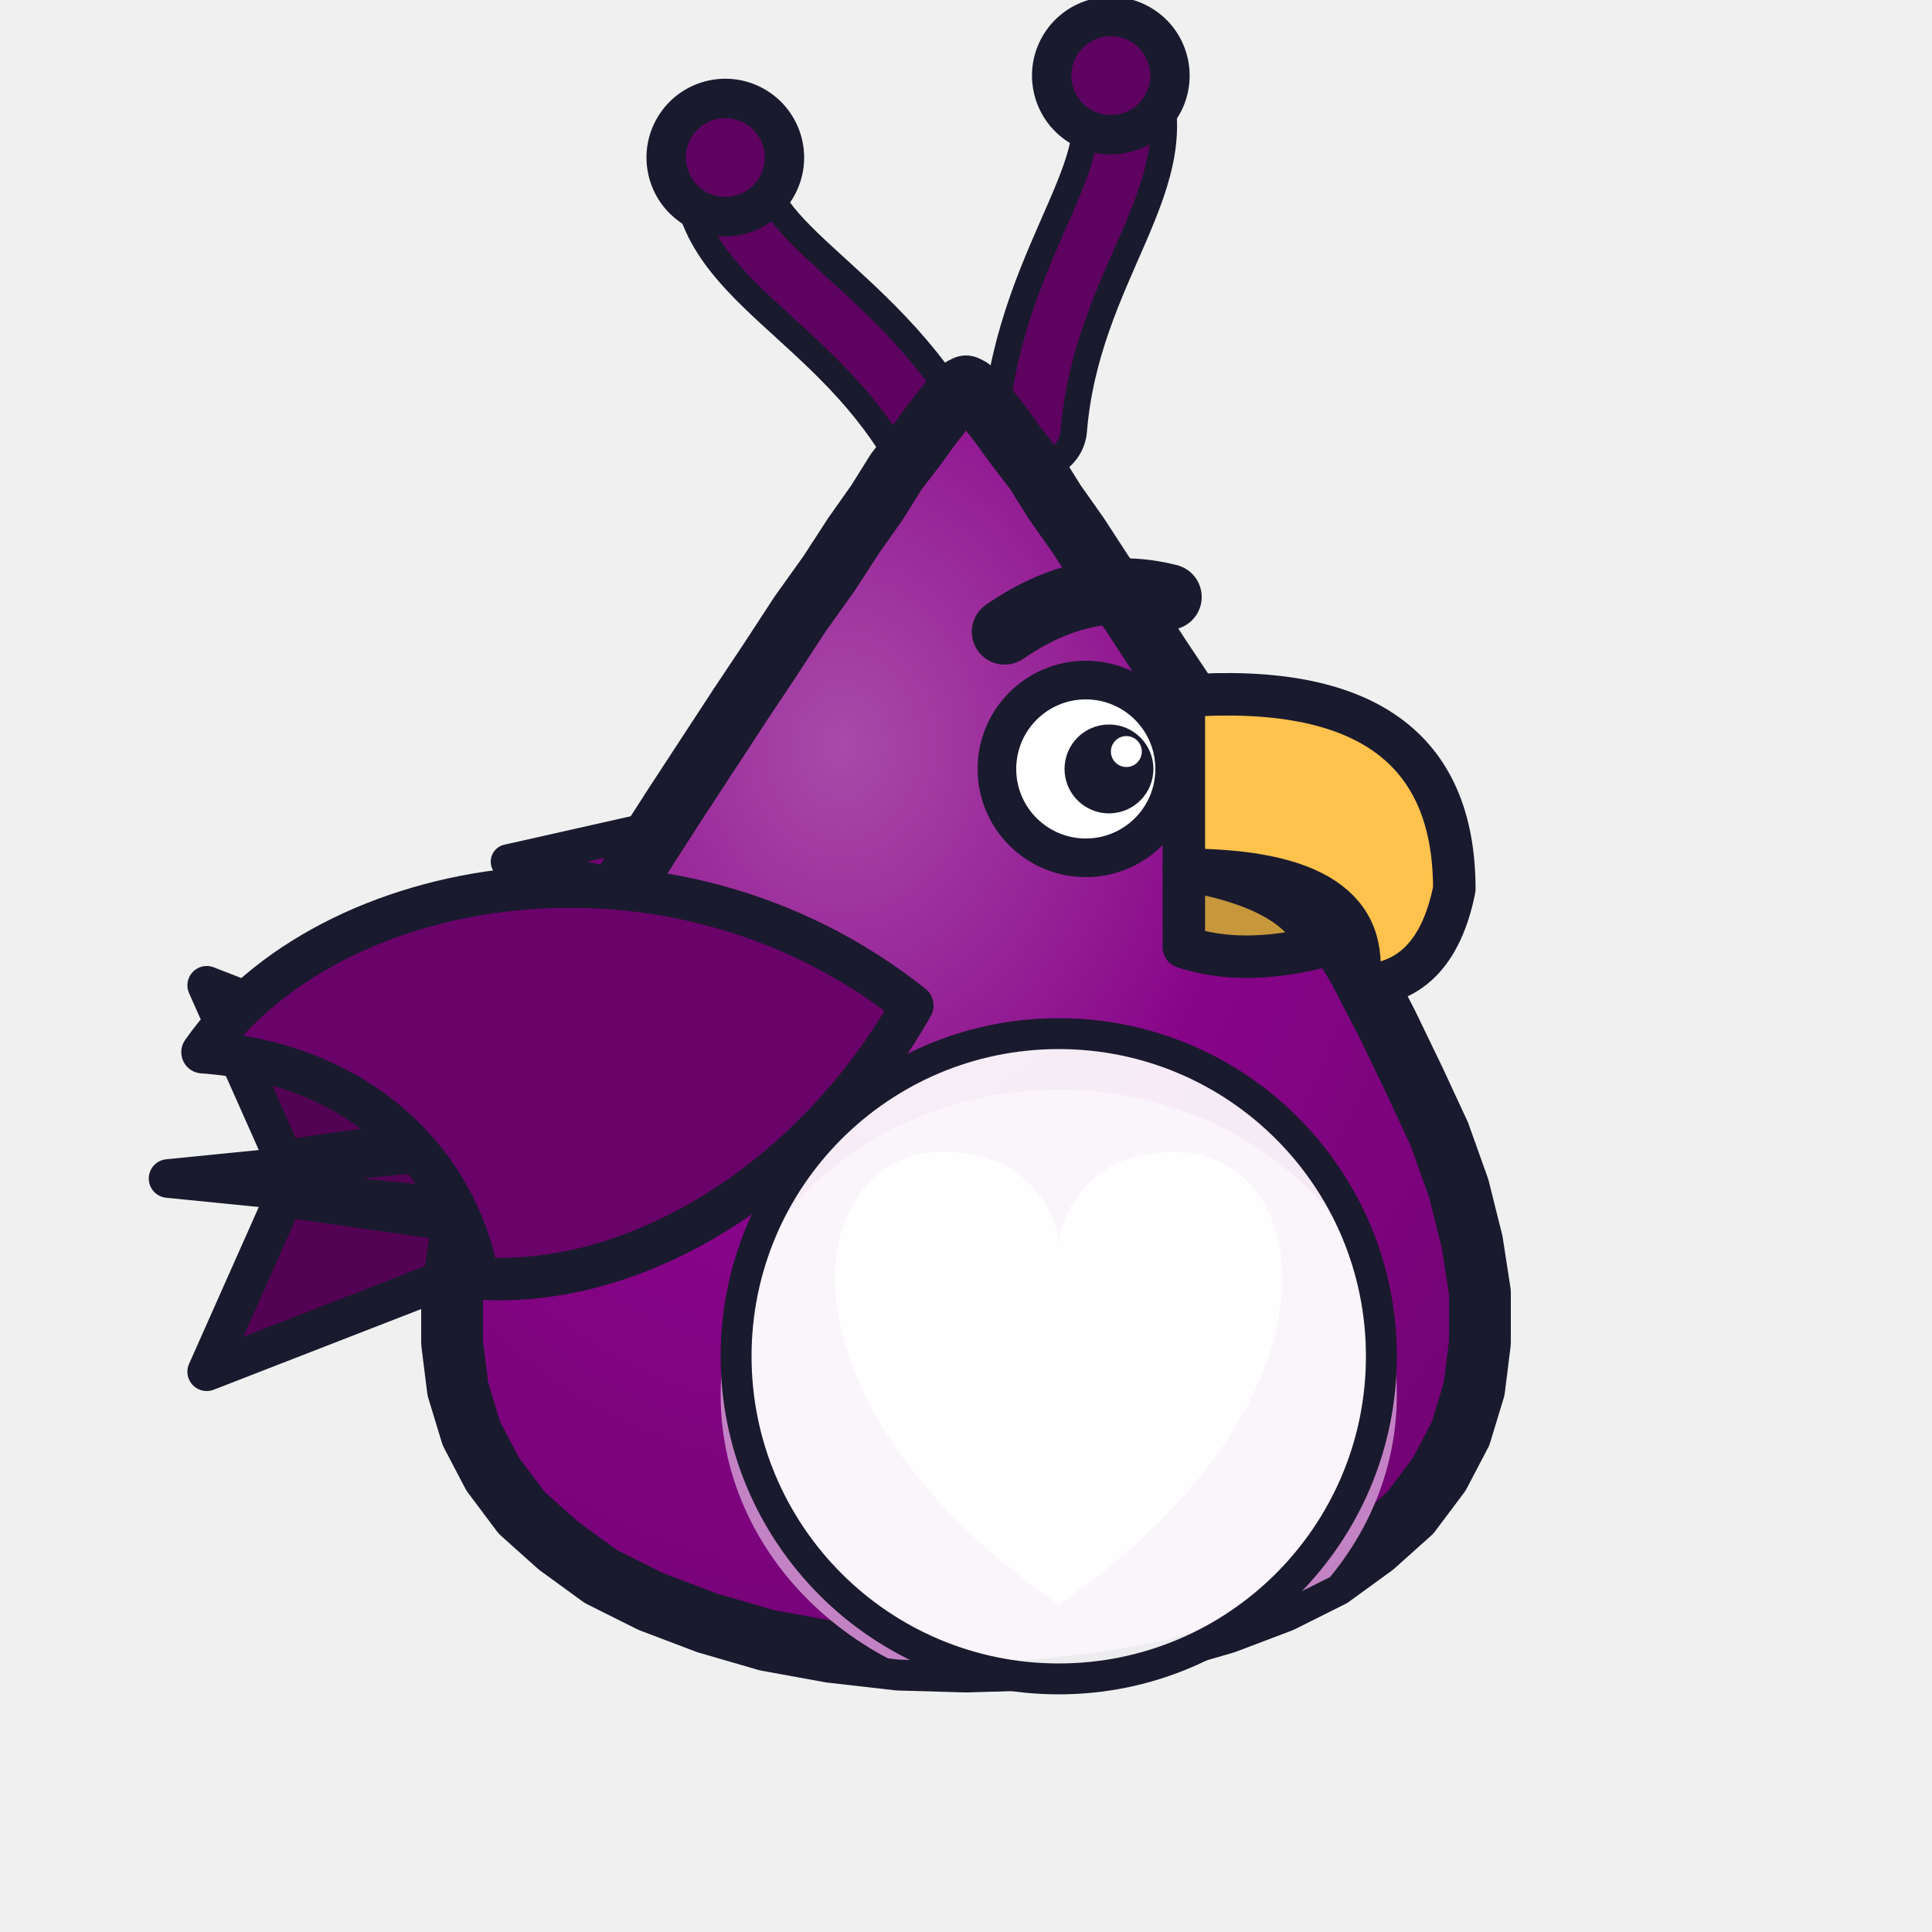
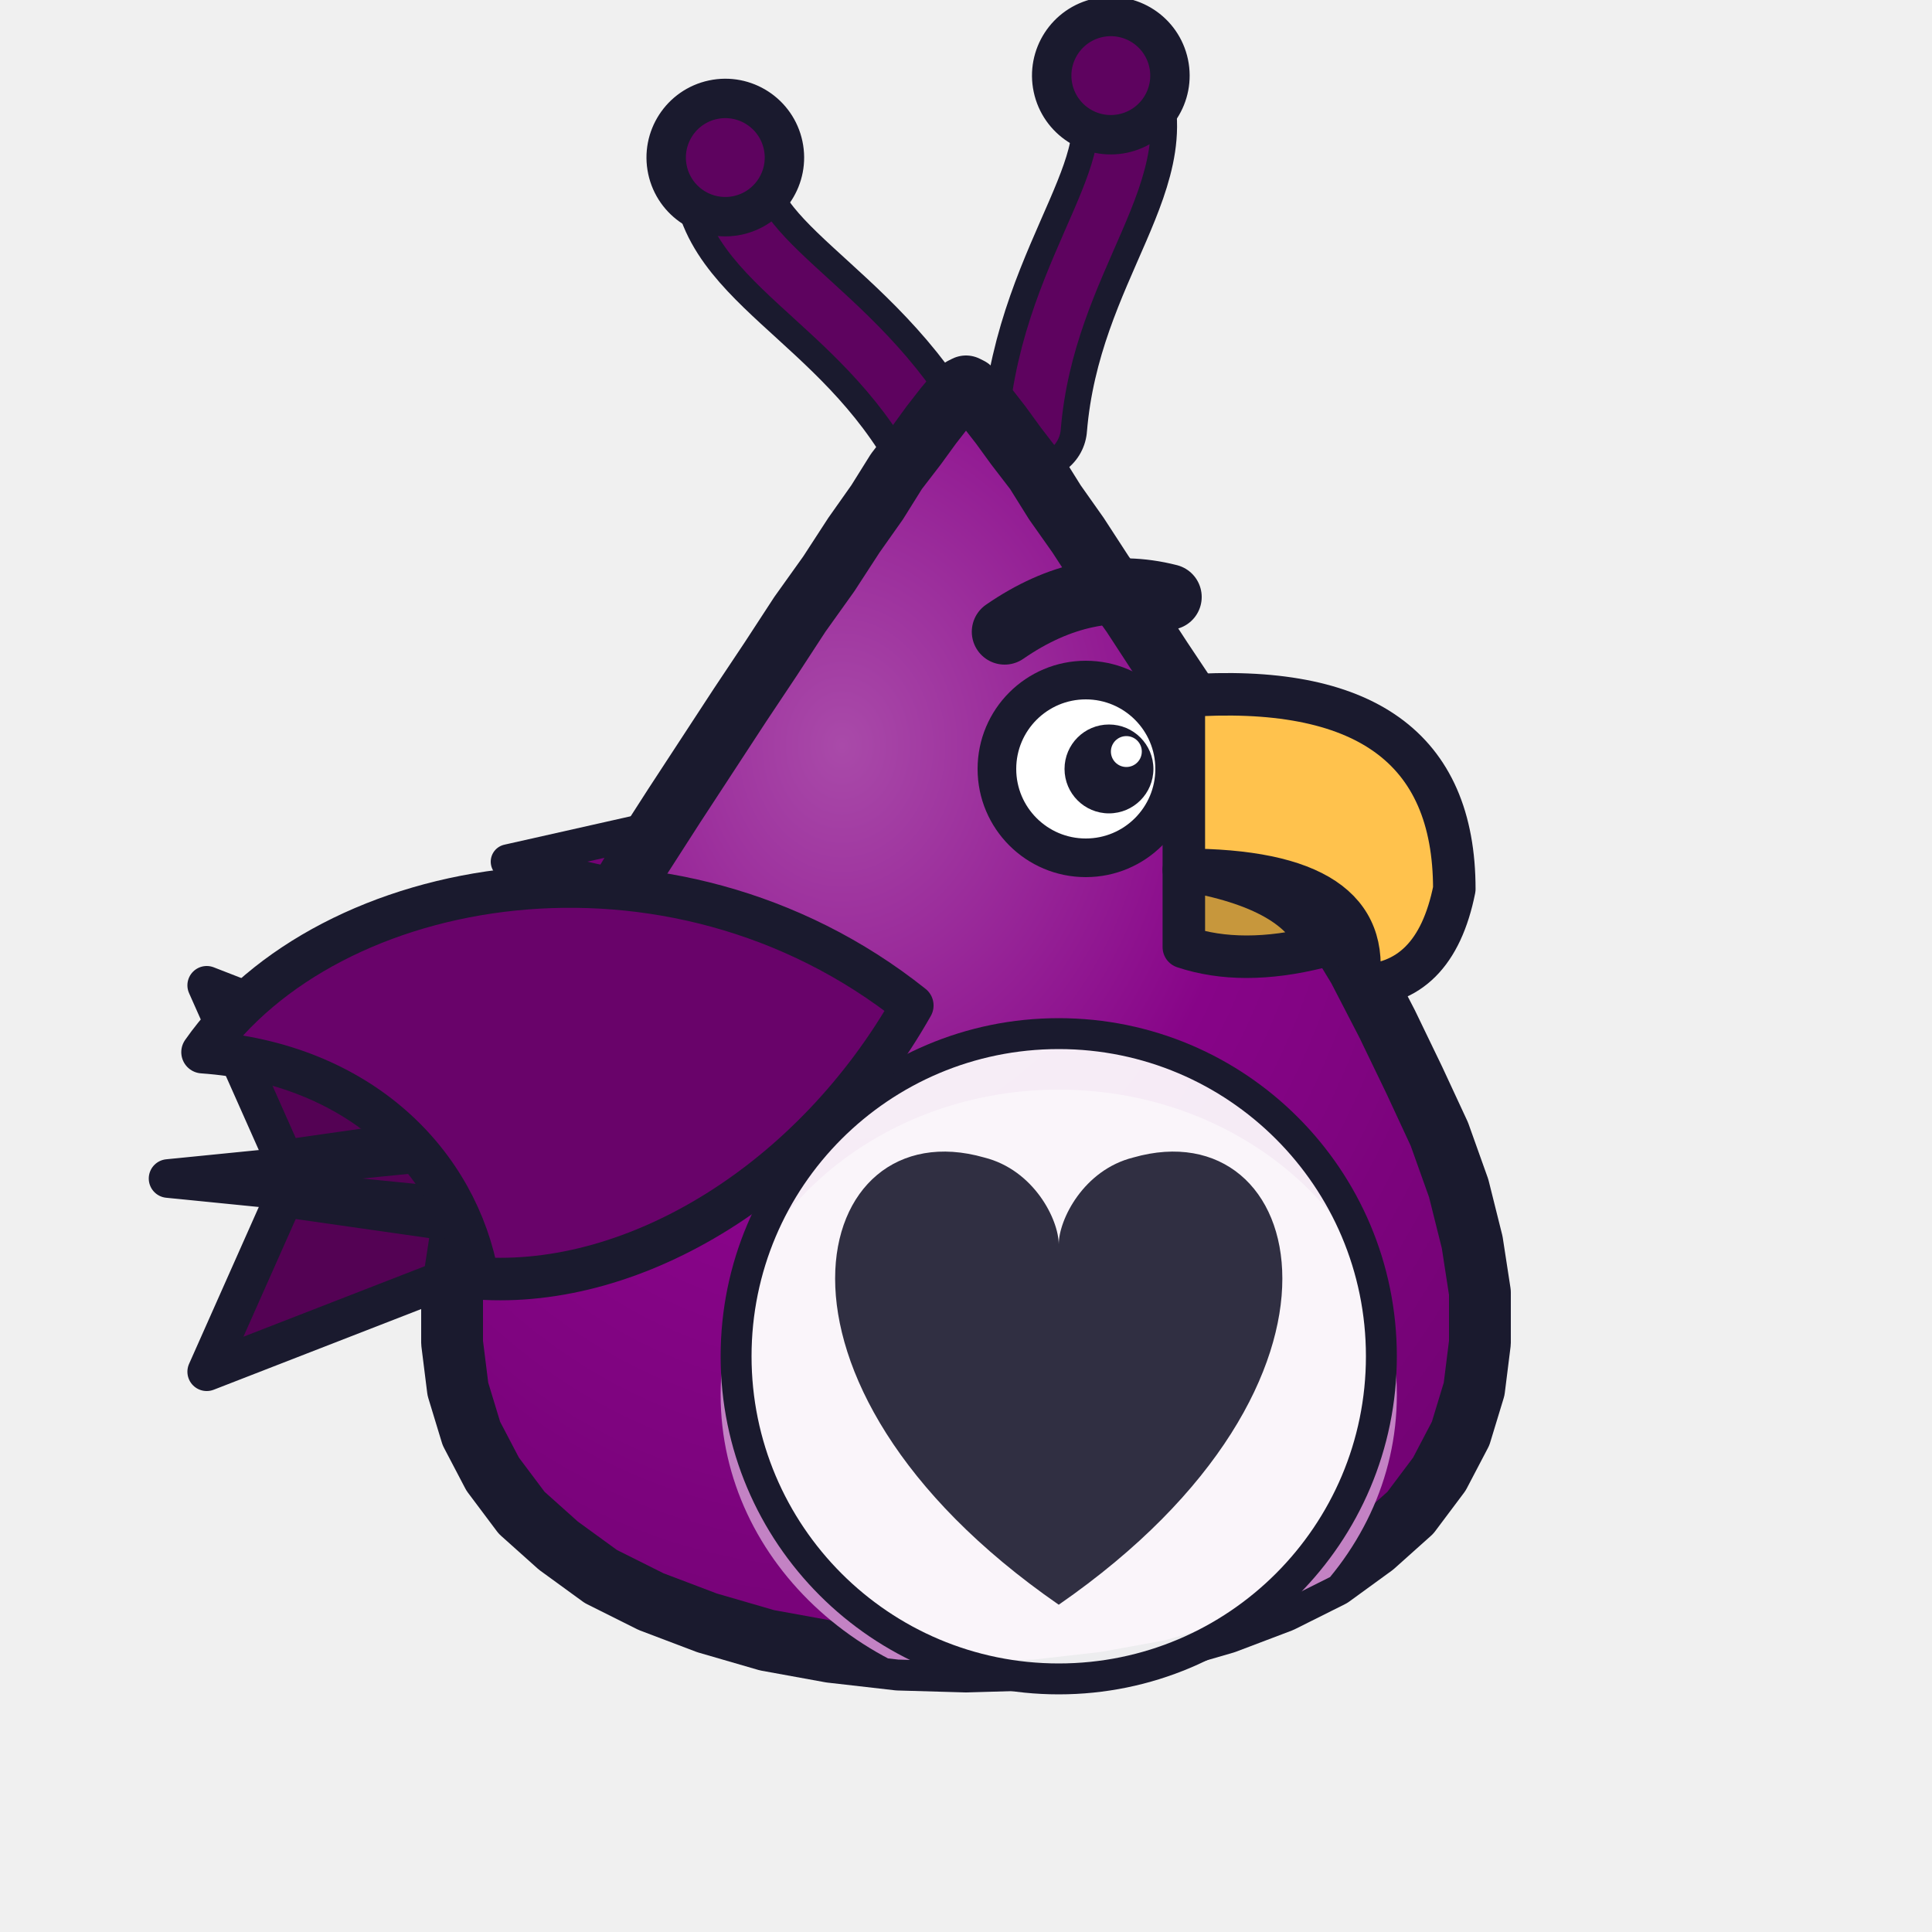
<svg xmlns="http://www.w3.org/2000/svg" viewBox="0 0 100 100" data-kind="color" data-color="purple" data-side-frame="2" data-ver="7a" data-character="보라">
  <defs>
    <radialGradient id="gspurple" cx="38%" cy="28%" r="80%">
      <stop offset="0" stop-color="#A94AA9" />
      <stop offset=".5" stop-color="#870488" />
      <stop offset="1" stop-color="#730374" />
    </radialGradient>
    <clipPath id="cspurple">
      <path d="M50 20 50.2 20.1 50.6 20.5 51.1 21.1 51.8 22 52.6 23.1 53.6 24.4 54.6 26 55.8 27.7 57.1 29.7 58.6 31.8 60.1 34.1 61.7 36.5 63.4 39.1 65.1 41.7 66.9 44.5 68.6 47.3 70.3 50.1 71.8 53 73.2 55.9 74.5 58.7 75.5 61.5 76.2 64.3 76.6 66.9 76.6 69.5 76.3 71.9 75.6 74.2 74.5 76.3 73 78.3 71.1 80 68.9 81.6 66.3 82.9 63.4 84 60.3 84.9 57 85.5 53.5 85.9 50 86 46.5 85.9 43 85.5 39.7 84.9 36.6 84 33.7 82.9 31.1 81.6 28.9 80 27 78.3 25.5 76.3 24.4 74.2 23.7 71.9 23.4 69.5 23.4 66.9 23.8 64.3 24.5 61.5 25.5 58.7 26.8 55.9 28.2 53 29.7 50.1 31.4 47.3 33.1 44.5 34.9 41.7 36.6 39.1 38.3 36.5 39.9 34.1 41.4 31.8 42.9 29.7 44.2 27.7 45.4 26 46.4 24.4 47.4 23.1 48.2 22 48.9 21.1 49.4 20.5 49.8 20.1Z" />
    </clipPath>
  </defs>
  <g fill="#540254" stroke="#1A1A2E" stroke-width="2" stroke-linejoin="round">
    <path d="M28.7 58 L10.7 51 L14.7 60Z" />
    <path d="M28.7 64 L10.7 71 L14.7 62Z" />
    <path d="M28.7 59 L8.7 61 L28.7 63Z" />
  </g>
  <g transform="translate(50.7 21) rotate(-12) scale(.85)">
    <path d="M-3 2 C-6 -8 -14 -12 -12 -18" fill="none" stroke="#1A1A2E" stroke-width="6.4" stroke-linecap="round" />
    <path d="M-3 2 C-6 -8 -14 -12 -12 -18" fill="none" stroke="#5E035F" stroke-width="3.2" stroke-linecap="round" />
    <path d="M3 2 C6 -8 14 -12 12 -18" fill="none" stroke="#1A1A2E" stroke-width="6.4" stroke-linecap="round" />
    <path d="M3 2 C6 -8 14 -12 12 -18" fill="none" stroke="#5E035F" stroke-width="3.2" stroke-linecap="round" />
    <circle cx="-12" cy="-18" r="3.6" fill="#5E035F" stroke="#1A1A2E" stroke-width="2.4" stroke-linejoin="round" />
    <circle cx="12" cy="-18" r="3.6" fill="#5E035F" stroke="#1A1A2E" stroke-width="2.4" stroke-linejoin="round" />
  </g>
  <path transform="translate(0 -2)" d="M34.3 44.8 L26.3 46.6 L34.3 48.4Z" fill="#740375" stroke="#1A1A2E" stroke-width="1.8" stroke-linejoin="round" />
  <path transform="translate(0 -2)" d="M34.3 48.2 L26.3 50 L34.3 51.8Z" fill="#740375" stroke="#1A1A2E" stroke-width="1.8" stroke-linejoin="round" />
  <path d="M50 20 50.2 20.1 50.6 20.5 51.1 21.1 51.8 22 52.6 23.1 53.6 24.4 54.6 26 55.8 27.7 57.1 29.7 58.6 31.8 60.1 34.1 61.7 36.5 63.4 39.1 65.1 41.7 66.9 44.5 68.6 47.3 70.3 50.1 71.8 53 73.2 55.9 74.5 58.7 75.5 61.5 76.2 64.3 76.6 66.9 76.6 69.5 76.3 71.9 75.6 74.2 74.5 76.3 73 78.3 71.1 80 68.9 81.6 66.3 82.9 63.4 84 60.3 84.9 57 85.5 53.5 85.9 50 86 46.5 85.9 43 85.5 39.7 84.9 36.6 84 33.7 82.9 31.1 81.6 28.9 80 27 78.3 25.5 76.3 24.4 74.2 23.7 71.9 23.4 69.5 23.4 66.9 23.8 64.3 24.5 61.5 25.5 58.7 26.8 55.9 28.2 53 29.7 50.1 31.4 47.3 33.1 44.5 34.9 41.7 36.6 39.1 38.3 36.5 39.9 34.1 41.4 31.8 42.9 29.7 44.2 27.7 45.4 26 46.4 24.4 47.4 23.1 48.2 22 48.9 21.1 49.4 20.5 49.8 20.1Z" fill="url(#gspurple)" stroke="#1A1A2E" stroke-width="3.2" stroke-linejoin="round" />
  <g clip-path="url(#cspurple)">
    <ellipse cx="54.8" cy="72.2" rx="17.5" ry="15.8" fill="#C382C4" />
  </g>
  <circle cx="54.8" cy="70.2" r="16.7" fill="#FFFFFF" fill-opacity=".92" stroke="#1A1A2E" stroke-width="1.6" />
  <g transform="translate(54.8 70.2) scale(0.643) translate(-50 -50)">
-     <path d="M50 70 C24 52 30 30 44 34 C48 35 50 39 50 41 C50 39 52 35 56 34 C70 30 76 52 50 70z" fill="#FFFFFF" fill-opacity=".9" />
+     <path d="M50 70 C24 52 30 30 44 34 C48 35 50 39 50 41 C50 39 52 35 56 34 C70 30 76 52 50 70z" fill="#1A1A2E" fill-opacity=".9" />
  </g>
  <path d="M60.5 30.9 Q56.2 29.8 52 32.7" fill="none" stroke="#1A1A2E" stroke-width="3.4" stroke-linecap="round" />
  <circle cx="56.2" cy="39.8" r="4.6" fill="#fff" stroke="#1A1A2E" stroke-width="2" />
  <circle cx="57.4" cy="39.8" r="2.3" fill="#1A1A2E" />
  <circle cx="58.3" cy="38.9" r="0.8" fill="#fff" />
  <path d="M61.275 45.02 Q67.275 46.02 68.275 49.02 Q64.275 50.02 61.275 49.02Z" fill="#C7973C" stroke="#1A1A2E" stroke-width="2.2" stroke-linejoin="round" />
  <path d="M61.275 36.02 Q75.275 35.02 75.275 46.02 Q74.275 51.02 70.275 51.02 Q71.275 45.02 61.275 45.02Z" fill="#FFC24D" stroke="#1A1A2E" stroke-width="2.2" stroke-linejoin="round" />
  <path d="M61.275 36.02 Q75.275 35.02 75.275 46.02 Q74.275 51.02 70.275 51.02 Q71.275 45.02 61.275 45.02Z" fill="none" stroke="#fff" stroke-opacity=".0" />
  <g transform="rotate(-10 48.6 51.8)">
    <path d="M48.6 51.8 C38 39.8 20 39.8 12 47.8 C20 49.8 24 55.8 24 61.8 C32 63.8 42 59.8 48.6 51.8Z" transform="translate(-1.4 0)" fill="#69036A" stroke="#1A1A2E" stroke-width="2.2" stroke-linejoin="round" />
  </g>
</svg>
